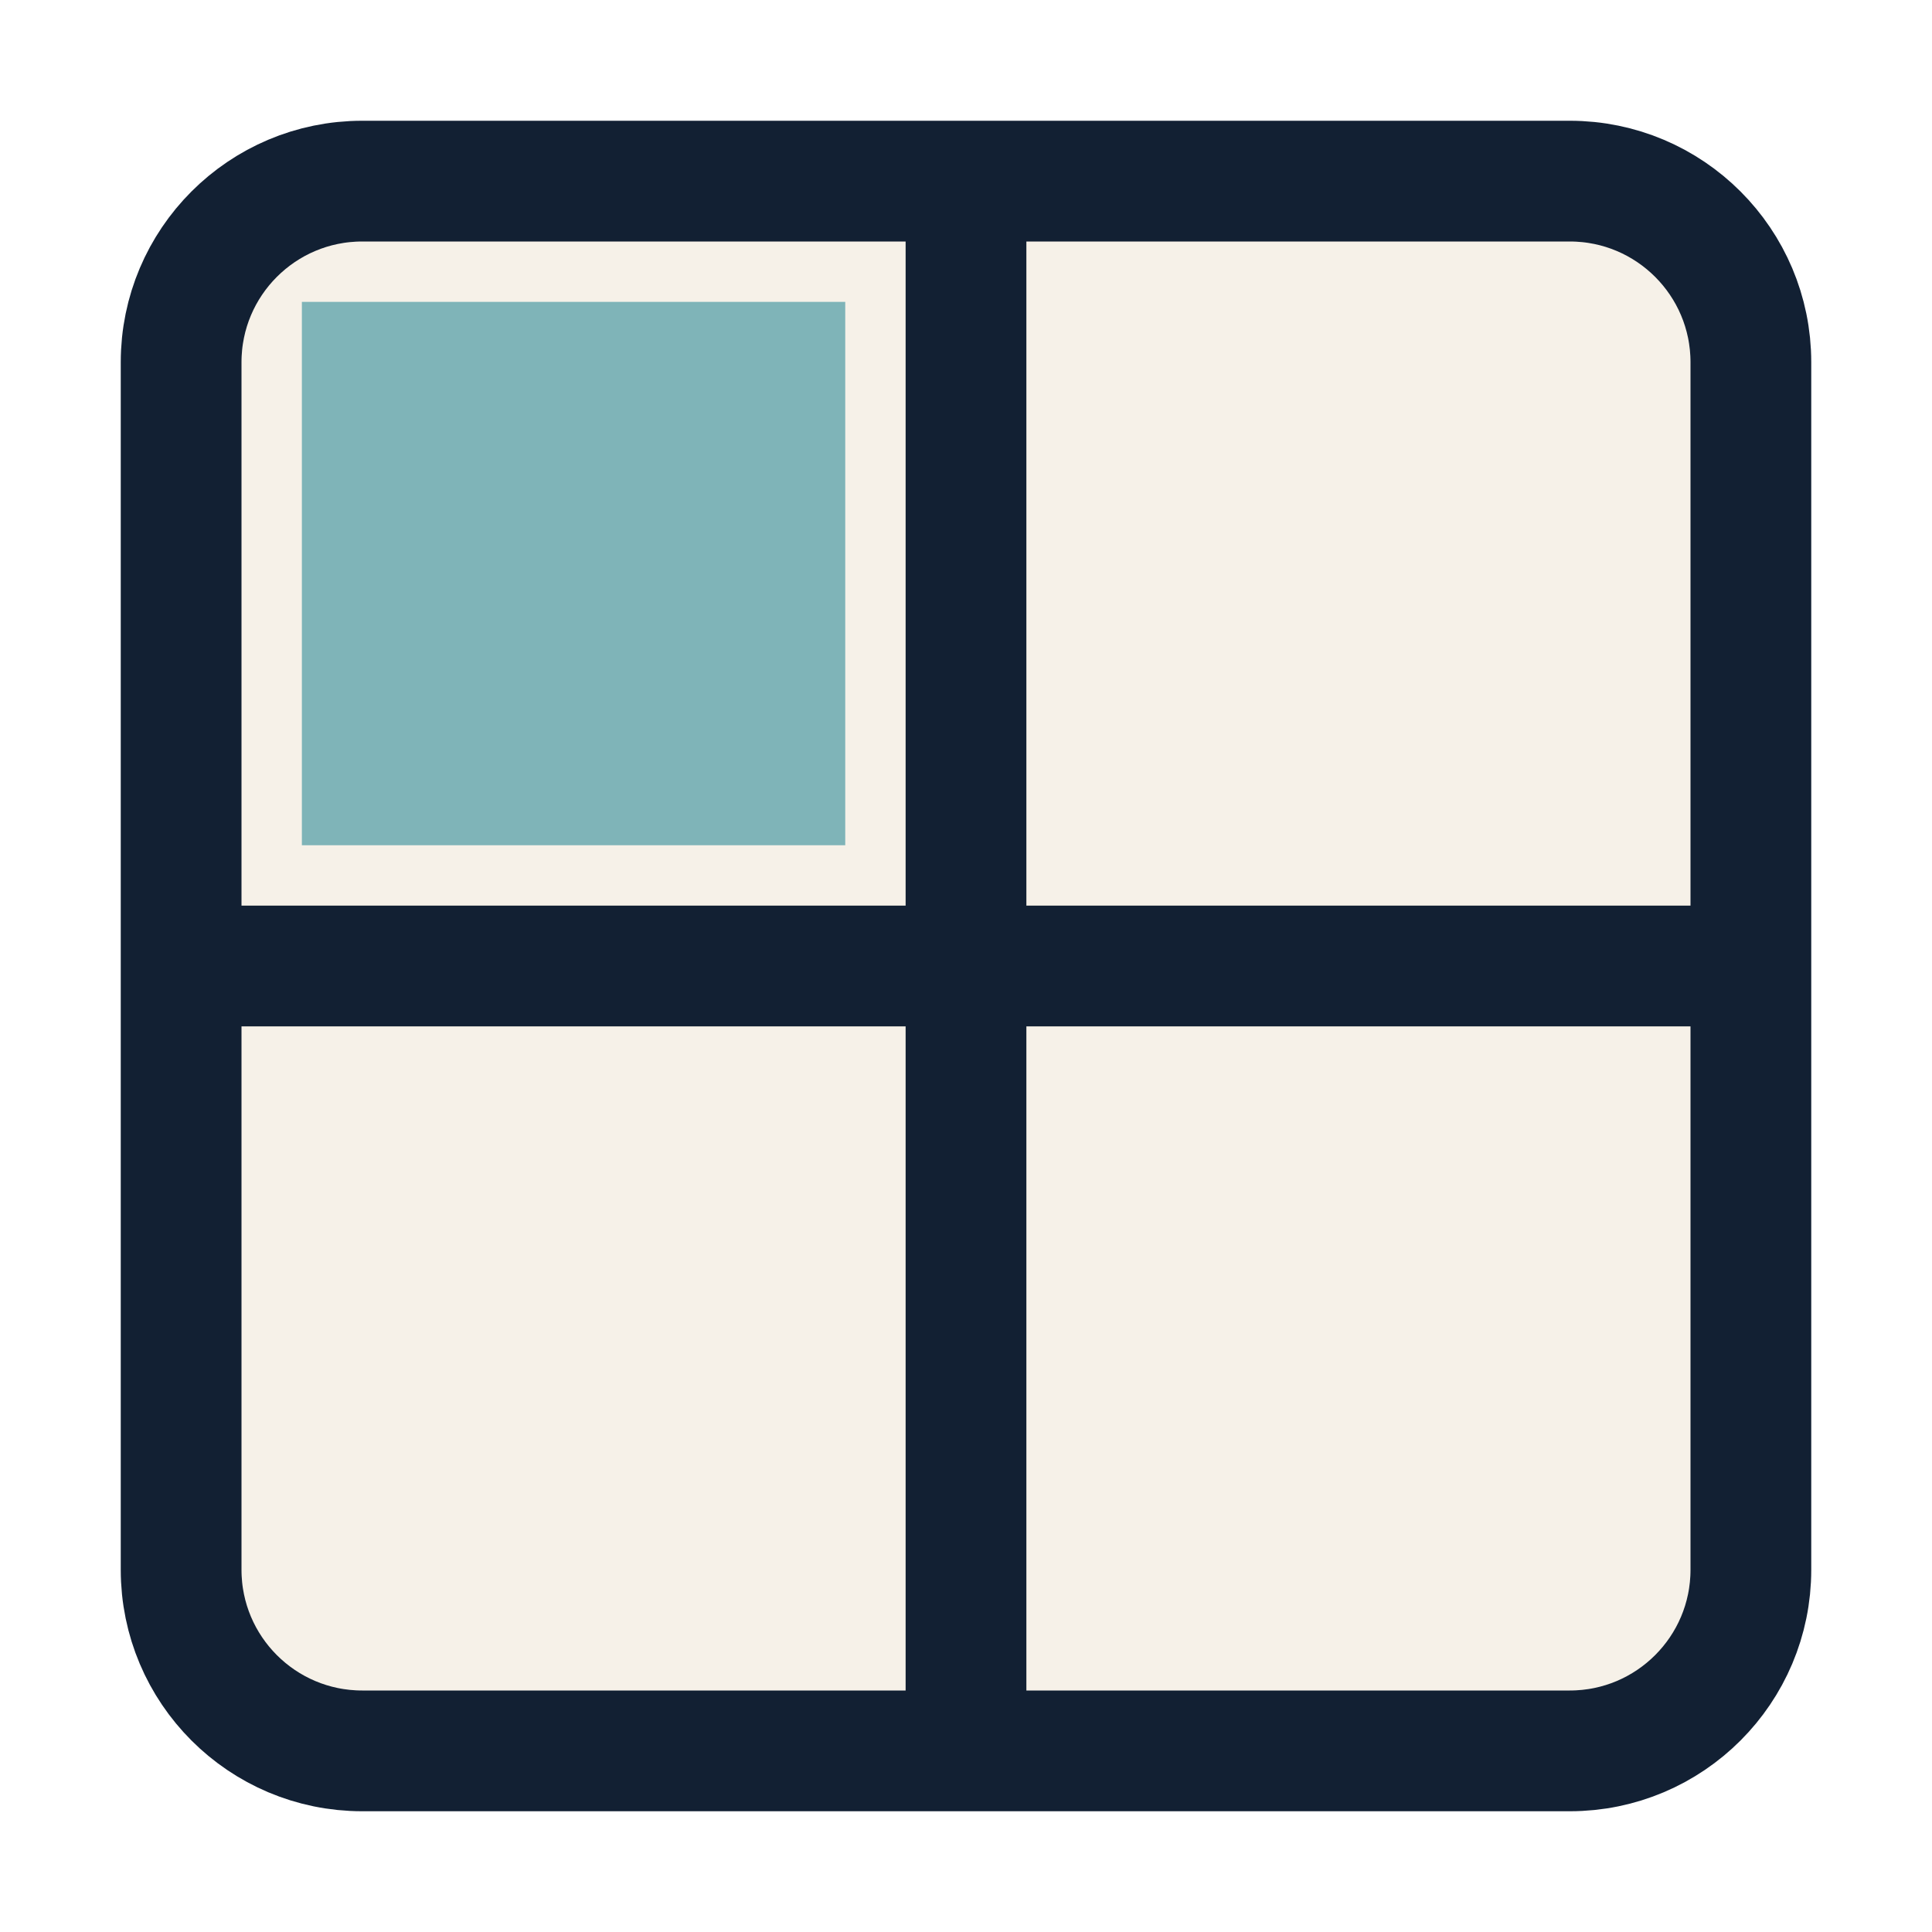
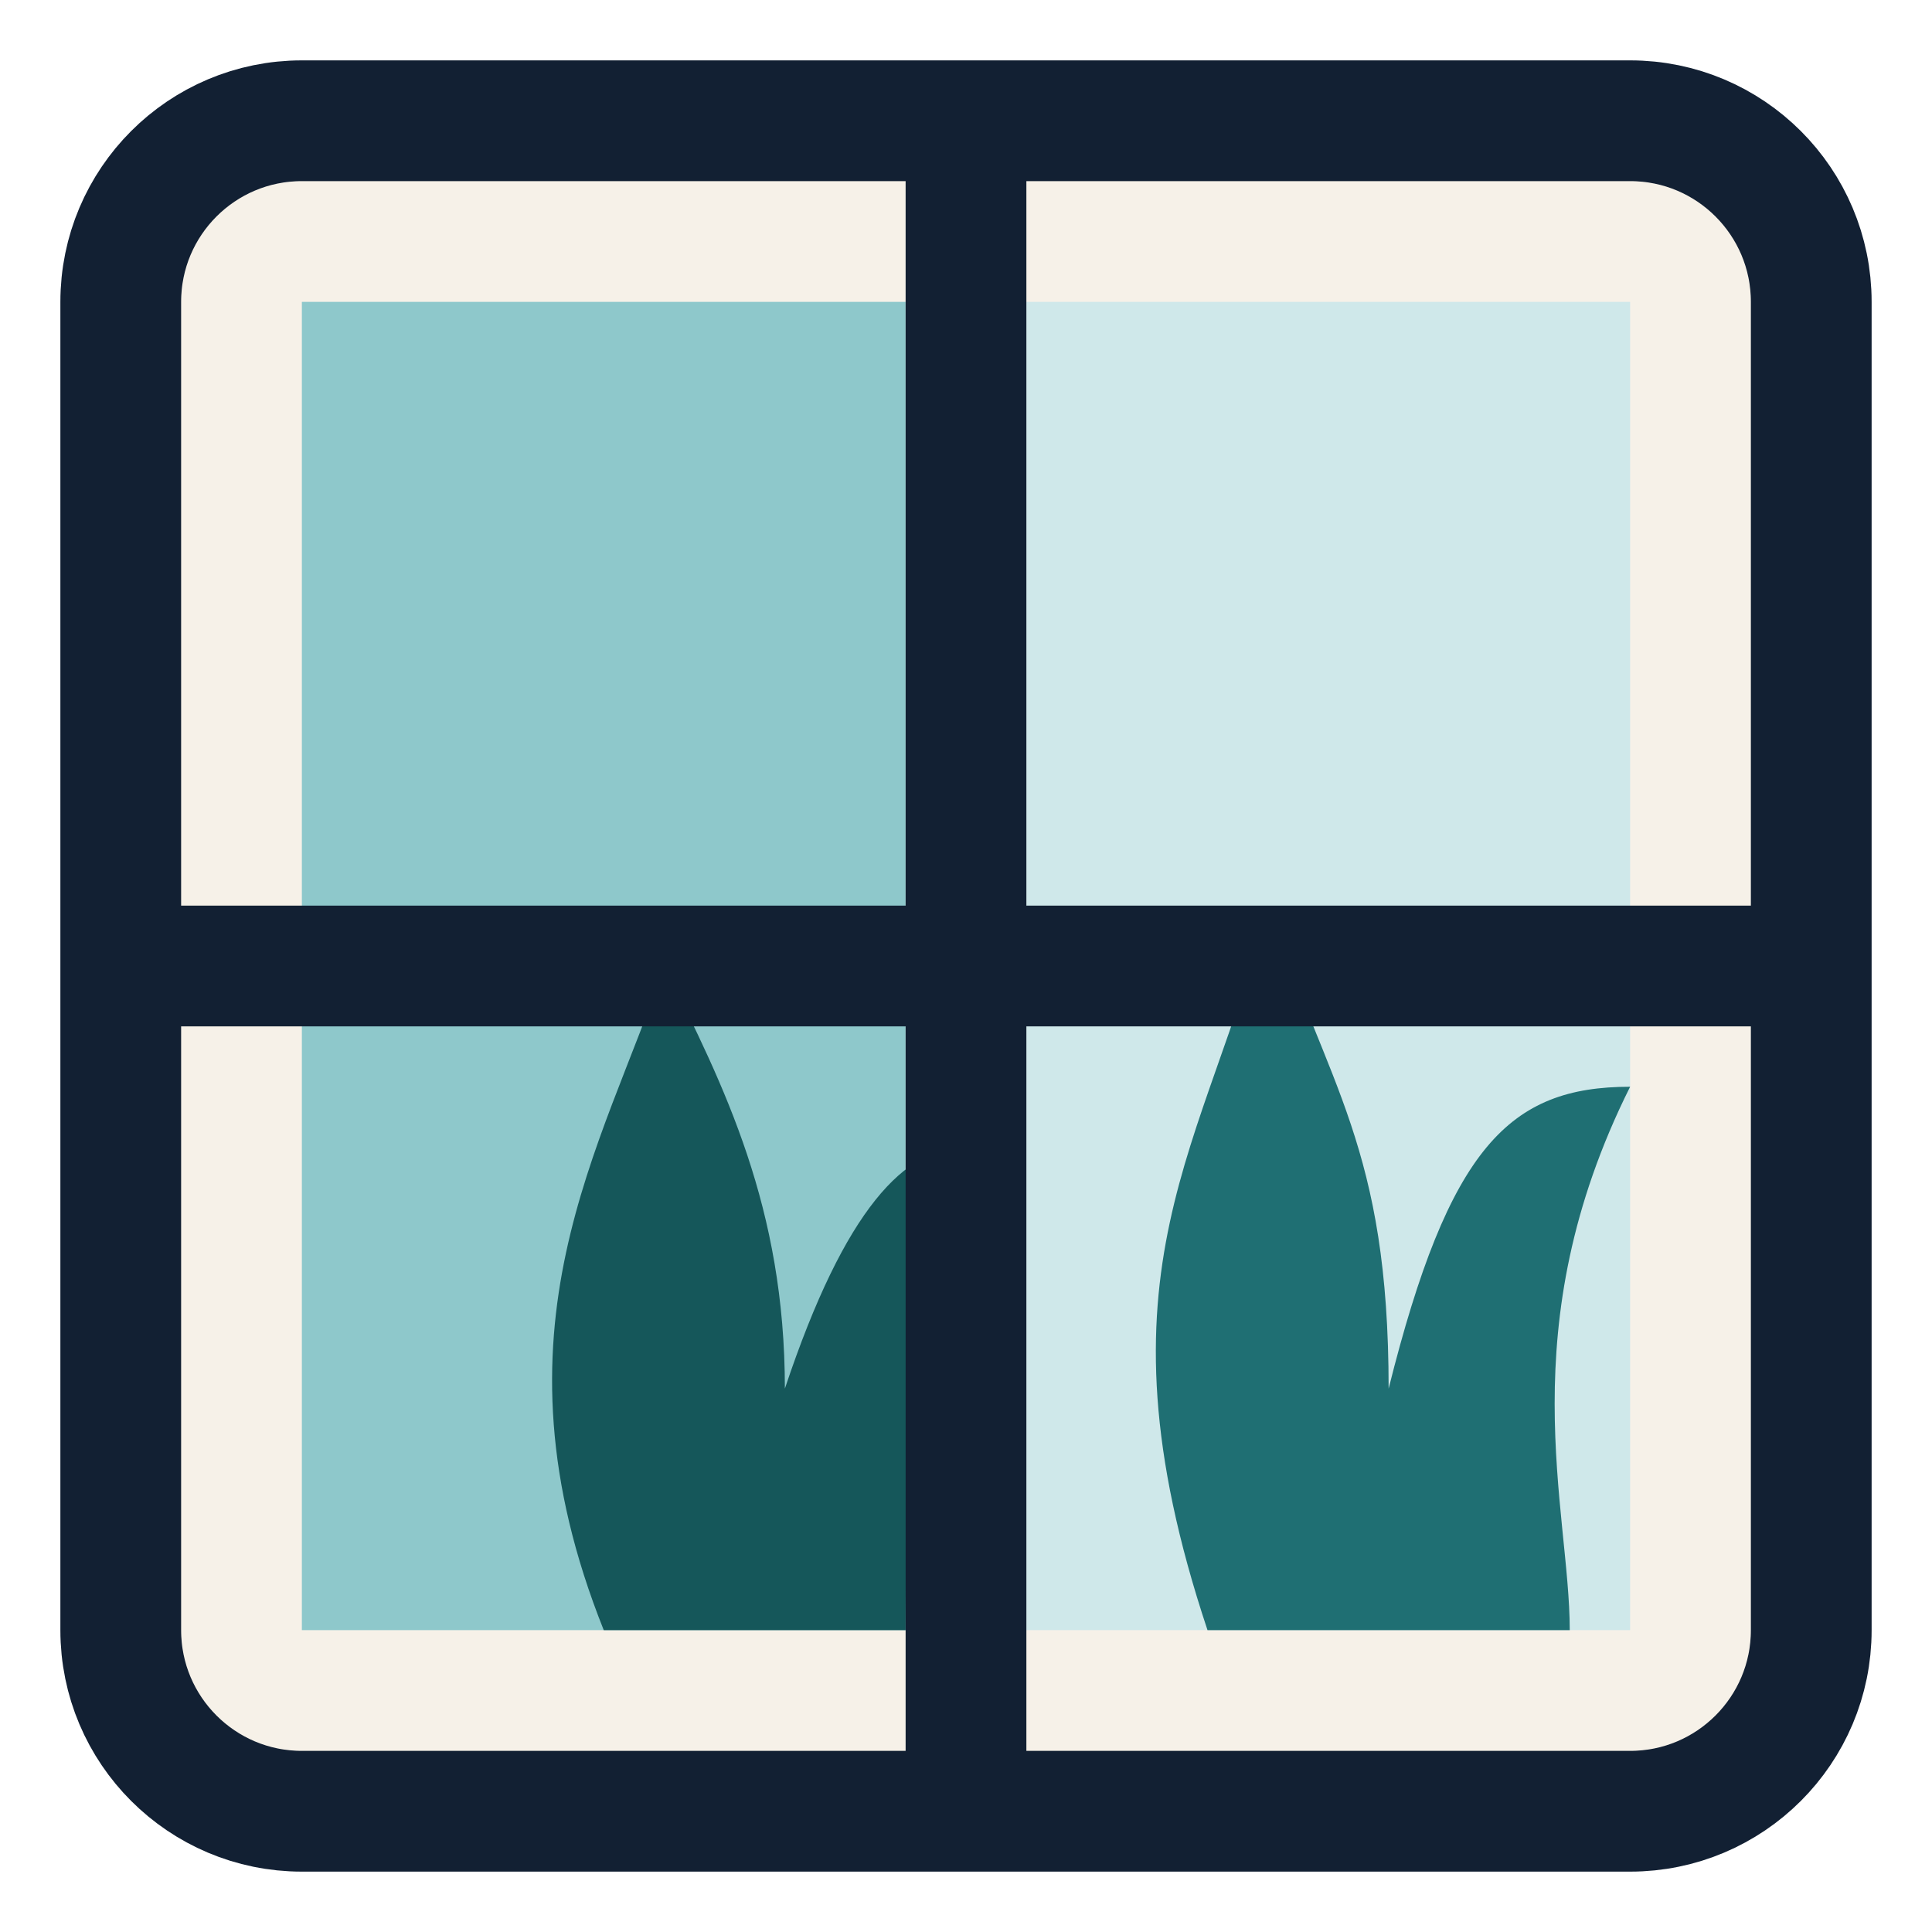
<svg xmlns="http://www.w3.org/2000/svg" viewBox="0 0 32 32">
-   <rect x="3" y="3" width="26" height="26" rx="3" fill="#f6f1e8" stroke="#122033" stroke-width="2" />
-   <path d="M16 3v26M3 16h26" stroke="#122033" stroke-width="2" />
-   <rect x="5" y="5" width="9" height="9" fill="#7fb4b8" />
+   <rect x="2" y="2" width="28" height="28" rx="3" fill="#f6f1e8" stroke="#122033" stroke-width="2" />
+   <rect x="5" y="5" width="10" height="22" fill="#8ec8cb" />
+   <rect x="17" y="5" width="10" height="22" fill="#cfe8ea" />
+   <path d="M10 27c-2-5 0-8 1-11 1 2 2 4 2 7 1-3 2-4 3-4-1 3-1 6-1 8H10Z" fill="#15575a" />
+   <path d="M20 27c-2-6 0-8 1-12 1 3 2 4 2 8 1-4 2-5 4-5-2 4-1 7-1 9H20Z" fill="#1f6f73" />
+   <path d="M16 2v28M2 16h28" stroke="#122033" stroke-width="2" />
</svg>
